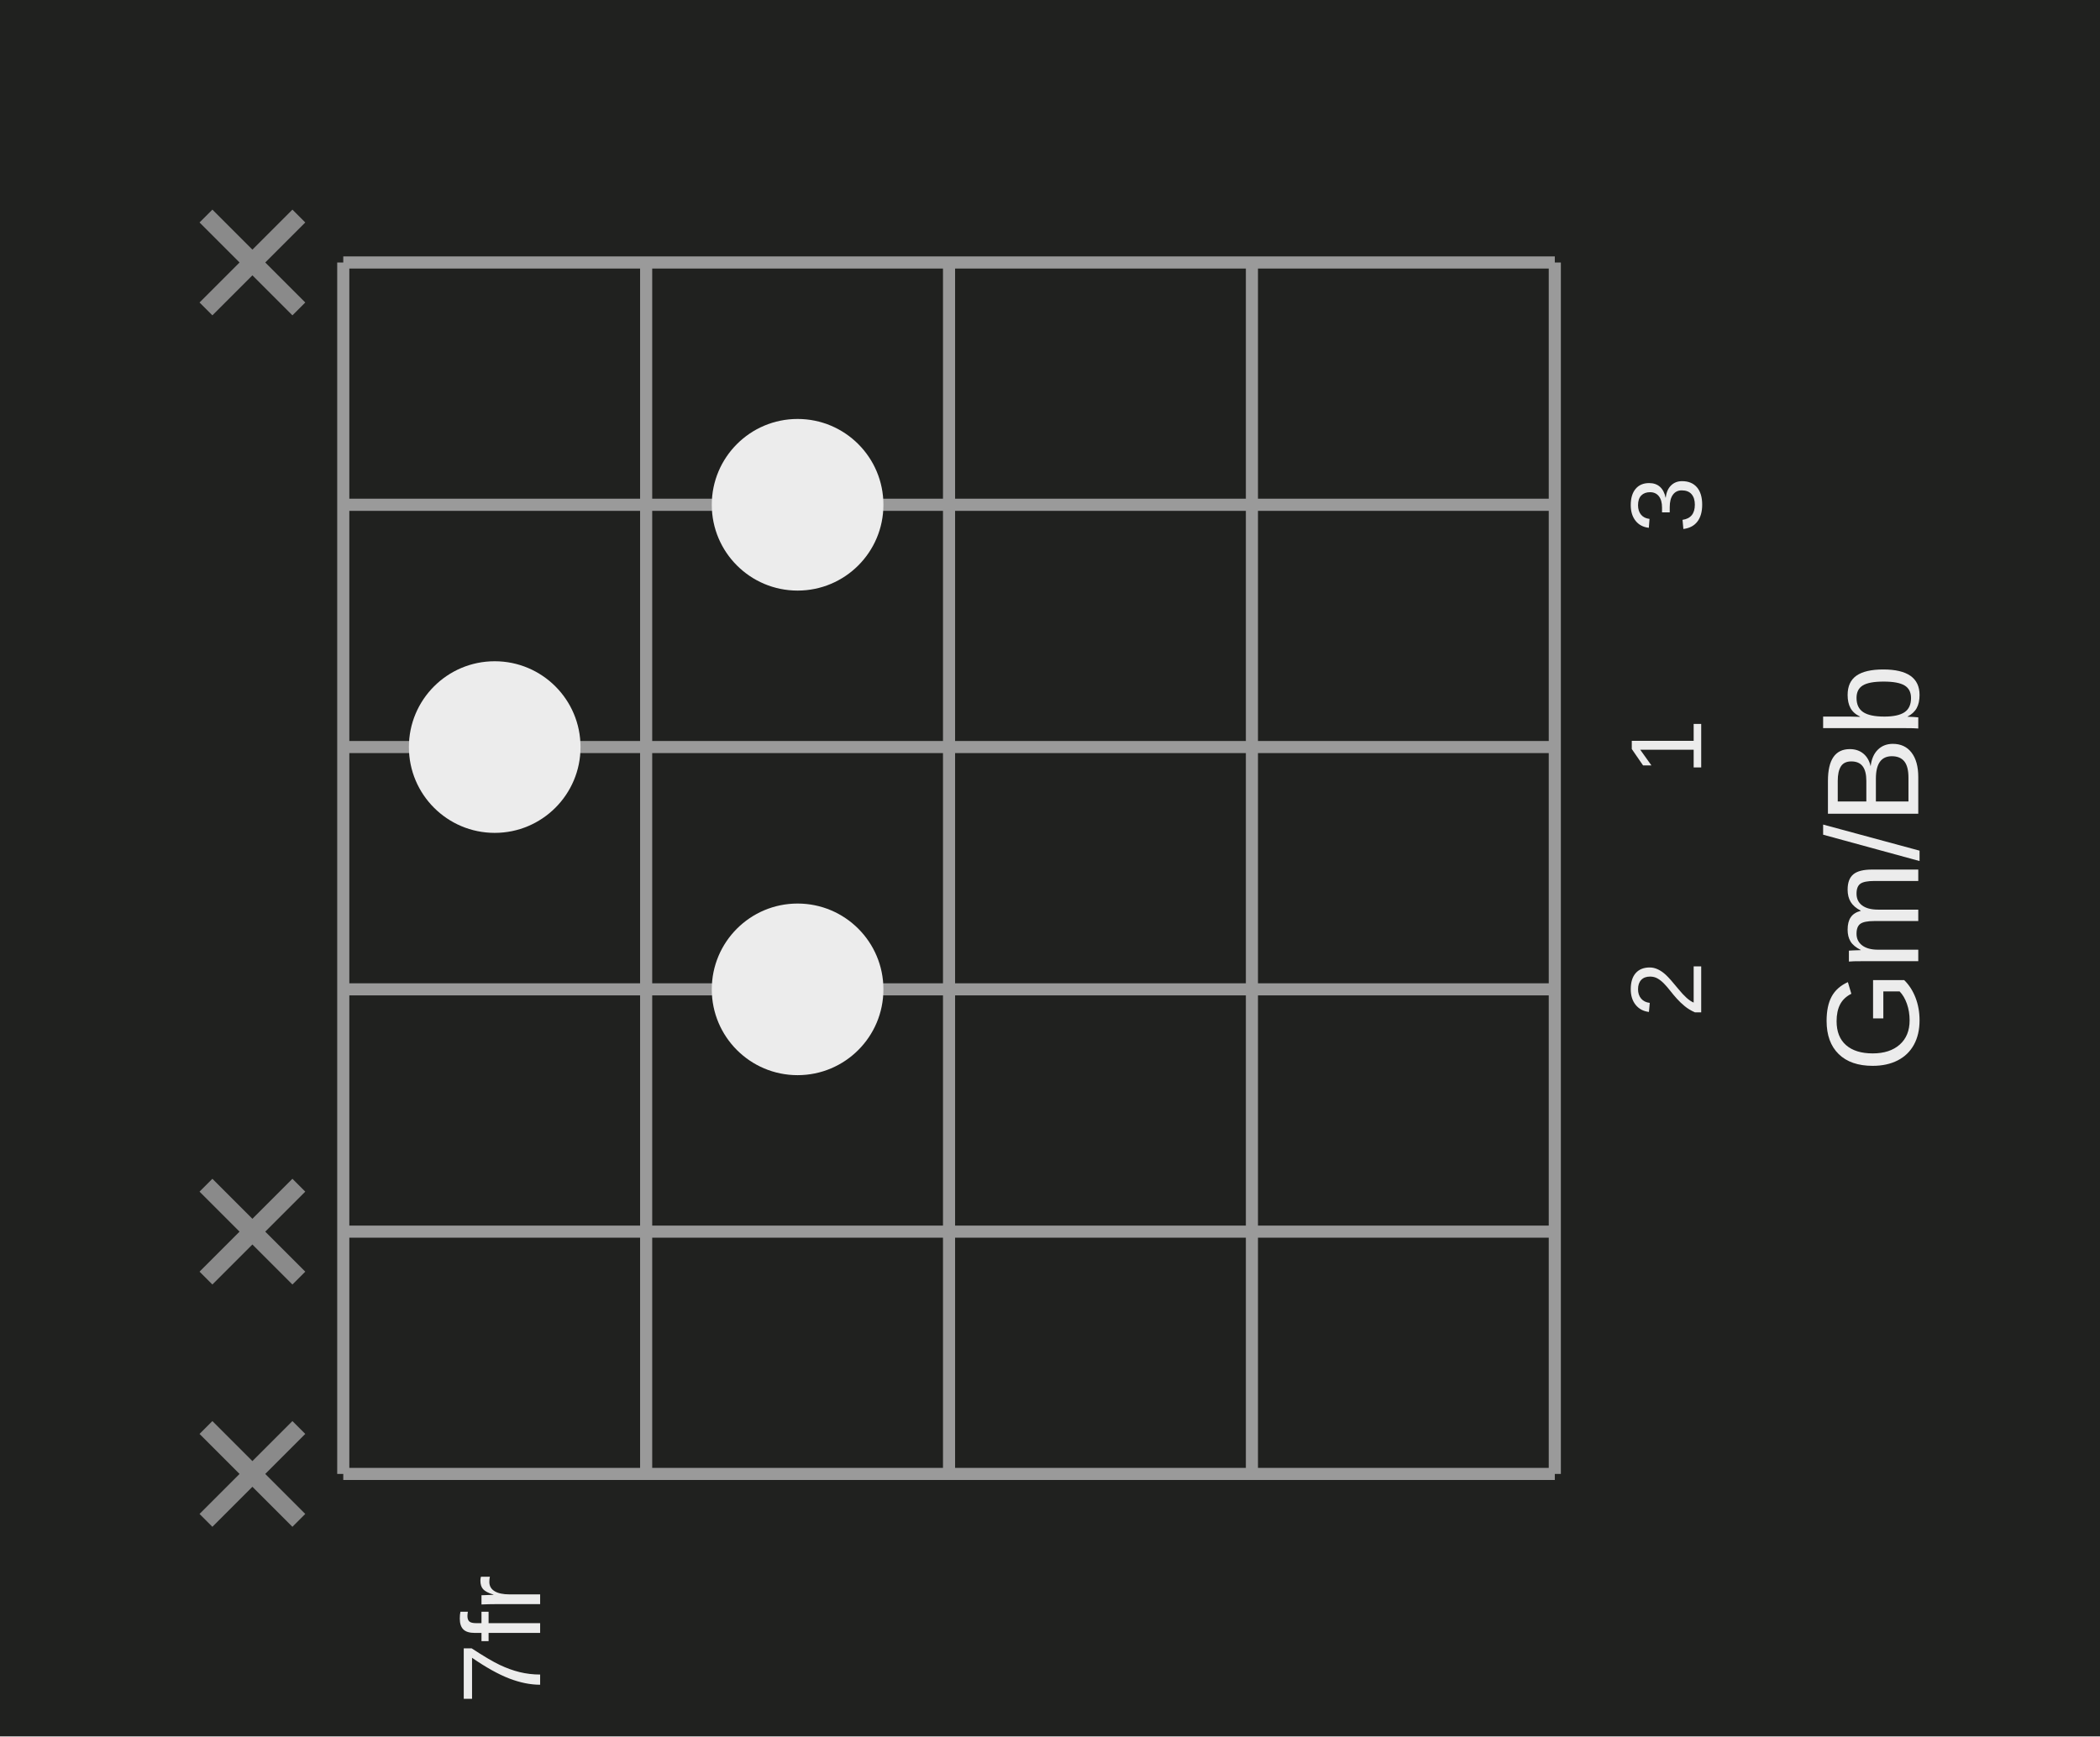
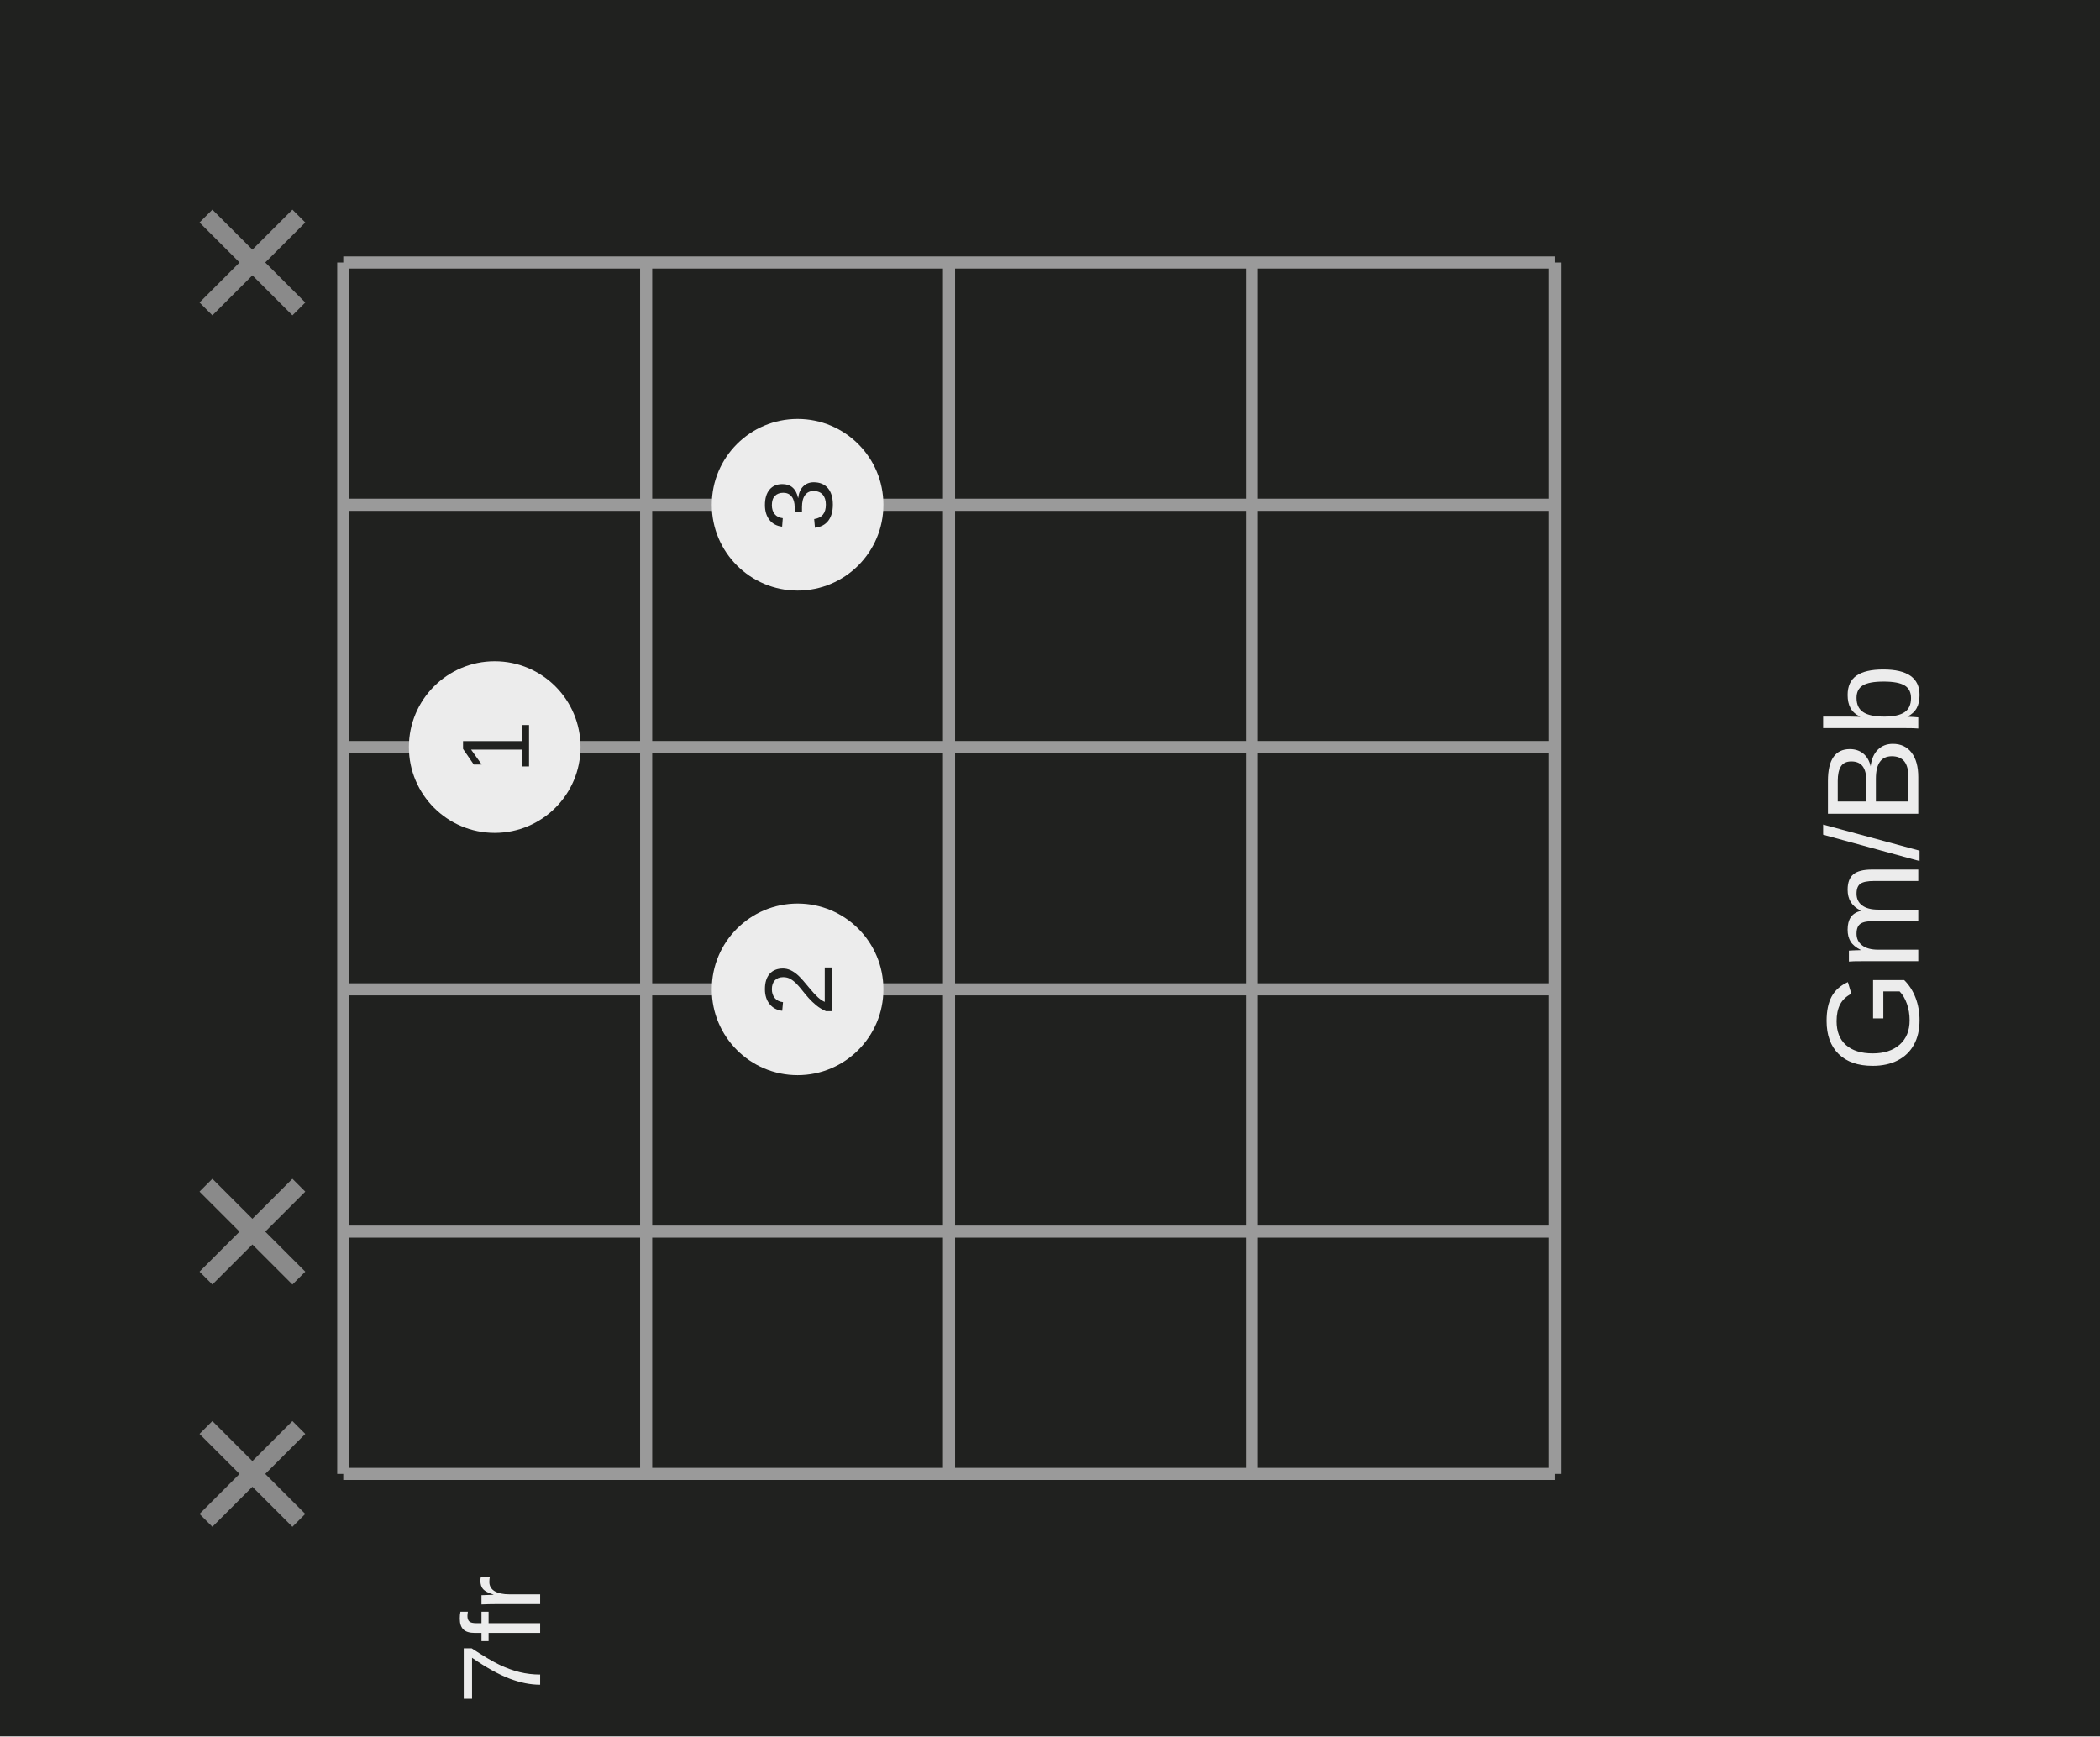
<svg xmlns="http://www.w3.org/2000/svg" viewBox="0 0 208 172" width="208" height="172">
  <rect width="208" height="172" fill="#20211f" />
  <g transform="translate(0 172) rotate(-90)">
    <path transform="translate(3.16 53.50) scale(0.00537)" d="M1036 -1263Q820 -933 731.0 -746.0Q642 -559 597.5 -377.0Q553 -195 553 0H365Q365 -270 479.5 -568.5Q594 -867 862 -1256H105V-1409H1036Z" fill="#ececec" />
    <path transform="translate(9.28 53.50) scale(0.00537)" d="M361 -951V0H181V-951H29V-1082H181V-1204Q181 -1352 246.0 -1417.0Q311 -1482 445 -1482Q520 -1482 572 -1470V-1333Q527 -1341 492 -1341Q423 -1341 392.0 -1306.0Q361 -1271 361 -1179V-1082H572V-951Z" fill="#ececec" />
    <path transform="translate(12.34 53.50) scale(0.00537)" d="M142 0V-830Q142 -944 136 -1082H306Q314 -898 314 -861H318Q361 -1000 417.0 -1051.0Q473 -1102 575 -1102Q611 -1102 648 -1092V-927Q612 -937 552 -937Q440 -937 381.0 -840.5Q322 -744 322 -564V0Z" fill="#ececec" />
    <line x1="26.00" y1="34.00" x2="26.00" y2="154.00" stroke="#9a9a9a" stroke-width="1.2" />
    <line x1="50.00" y1="34.00" x2="50.00" y2="154.00" stroke="#9a9a9a" stroke-width="1.2" />
    <line x1="74.00" y1="34.00" x2="74.00" y2="154.00" stroke="#9a9a9a" stroke-width="1.2" />
    <line x1="98.00" y1="34.00" x2="98.00" y2="154.00" stroke="#9a9a9a" stroke-width="1.2" />
    <line x1="122.00" y1="34.00" x2="122.00" y2="154.00" stroke="#9a9a9a" stroke-width="1.2" />
    <line x1="146.00" y1="34.00" x2="146.00" y2="154.00" stroke="#9a9a9a" stroke-width="1.2" />
    <line x1="26.00" y1="34.00" x2="146.00" y2="34.00" stroke="#9a9a9a" stroke-width="1.2" />
    <line x1="26.00" y1="64.00" x2="146.00" y2="64.00" stroke="#9a9a9a" stroke-width="1.2" />
    <line x1="26.00" y1="94.00" x2="146.00" y2="94.00" stroke="#9a9a9a" stroke-width="1.2" />
    <line x1="26.00" y1="124.00" x2="146.00" y2="124.00" stroke="#9a9a9a" stroke-width="1.2" />
    <line x1="26.00" y1="154.00" x2="146.00" y2="154.00" stroke="#9a9a9a" stroke-width="1.2" />
    <path d="M 21.40 20.40 L 30.60 29.60 M 21.40 29.60 L 30.60 20.40" stroke="#8a8a8a" stroke-width="1.8" fill="none" />
    <path d="M 45.40 20.40 L 54.60 29.60 M 45.40 29.60 L 54.60 20.40" stroke="#8a8a8a" stroke-width="1.8" fill="none" />
    <path d="M 141.40 20.40 L 150.60 29.60 M 141.40 29.60 L 150.60 20.40" stroke="#8a8a8a" stroke-width="1.8" fill="none" />
    <circle cx="74.00" cy="79.00" r="8.50" fill="#ececec" />
+     <path transform="translate(71.36 82.40) scale(0.00464)" d="M103 0V-127Q154 -244 227.5 -333.5Q301 -423 382.0 -495.5Q463 -568 542.5 -630.0Q622 -692 686.0 -754.0Q750 -816 789.5 -884.0Q829 -952 829 -1038Q829 -1154 761.0 -1218.0Q693 -1282 572 -1282Q457 -1282 382.5 -1219.5Q308 -1157 295 -1044L111 -1061Q131 -1230 254.5 -1330.0Q378 -1430 572 -1430Q785 -1430 899.5 -1329.5Q1014 -1229 1014 -1044Q1014 -962 976.5 -881.0Q939 -800 865.0 -719.0Q791 -638 582 -468Q467 -374 399.0 -298.5Q331 -223 301 -153H1036V0Z" fill="#20211f" />
    <circle cx="98.00" cy="49.00" r="8.50" fill="#ececec" />
+     <path transform="translate(95.36 52.40) scale(0.00464)" d="M156 0V-153H515V-1237L197 -1010V-1180L530 -1409H696V-153H1039V0Z" fill="#20211f" />
    <circle cx="122.00" cy="79.00" r="8.50" fill="#ececec" />
-     <path transform="translate(71.22 168.50) scale(0.00488)" d="M103 0V-127Q154 -244 227.5 -333.5Q301 -423 382.0 -495.5Q463 -568 542.5 -630.0Q622 -692 686.0 -754.0Q750 -816 789.5 -884.0Q829 -952 829 -1038Q829 -1154 761.0 -1218.0Q693 -1282 572 -1282Q457 -1282 382.5 -1219.5Q308 -1157 295 -1044L111 -1061Q131 -1230 254.5 -1330.0Q378 -1430 572 -1430Q785 -1430 899.5 -1329.5Q1014 -1229 1014 -1044Q1014 -962 976.5 -881.0Q939 -800 865.0 -719.0Q791 -638 582 -468Q467 -374 399.0 -298.5Q331 -223 301 -153H1036V0Z" fill="#ececec" />
-     <path transform="translate(95.22 168.50) scale(0.00488)" d="M156 0V-153H515V-1237L197 -1010V-1180L530 -1409H696V-153H1039V0Z" fill="#ececec" />
-     <path transform="translate(119.22 168.50) scale(0.00488)" d="M1049 -389Q1049 -194 925.0 -87.0Q801 20 571 20Q357 20 229.5 -76.5Q102 -173 78 -362L264 -379Q300 -129 571 -129Q707 -129 784.5 -196.0Q862 -263 862 -395Q862 -510 773.5 -574.5Q685 -639 518 -639H416V-795H514Q662 -795 743.5 -859.5Q825 -924 825 -1038Q825 -1151 758.5 -1216.5Q692 -1282 561 -1282Q442 -1282 368.5 -1221.0Q295 -1160 283 -1049L102 -1063Q122 -1236 245.5 -1333.0Q369 -1430 563 -1430Q775 -1430 892.5 -1331.5Q1010 -1233 1010 -1057Q1010 -922 934.5 -837.5Q859 -753 715 -723V-719Q873 -702 961.0 -613.0Q1049 -524 1049 -389Z" fill="#ececec" />
+     <path transform="translate(119.36 82.40) scale(0.00464)" d="M1049 -389Q1049 -194 925.0 -87.0Q801 20 571 20Q357 20 229.5 -76.5Q102 -173 78 -362L264 -379Q300 -129 571 -129Q707 -129 784.5 -196.0Q862 -263 862 -395Q862 -510 773.5 -574.5Q685 -639 518 -639H416V-795H514Q662 -795 743.5 -859.5Q825 -924 825 -1038Q825 -1151 758.5 -1216.5Q692 -1282 561 -1282Q442 -1282 368.5 -1221.0Q295 -1160 283 -1049L102 -1063Q122 -1236 245.5 -1333.0Q369 -1430 563 -1430Q775 -1430 892.5 -1331.5Q1010 -1233 1010 -1057Q1010 -922 934.5 -837.5Q859 -753 715 -723V-719Q873 -702 961.0 -613.0Q1049 -524 1049 -389Z" fill="#20211f" />
    <path transform="translate(65.77 190.00) scale(0.00635)" d="M103 -711Q103 -1054 287.0 -1242.0Q471 -1430 804 -1430Q1038 -1430 1184.0 -1351.0Q1330 -1272 1409 -1098L1227 -1044Q1167 -1164 1061.5 -1219.0Q956 -1274 799 -1274Q555 -1274 426.0 -1126.5Q297 -979 297 -711Q297 -444 434.0 -289.5Q571 -135 813 -135Q951 -135 1070.5 -177.0Q1190 -219 1264 -291V-545H843V-705H1440V-219Q1328 -105 1165.5 -42.5Q1003 20 813 20Q592 20 432.0 -68.0Q272 -156 187.5 -321.5Q103 -487 103 -711Z" fill="#ececec" />
    <path transform="translate(75.89 190.00) scale(0.00635)" d="M768 0V-686Q768 -843 725.0 -903.0Q682 -963 570 -963Q455 -963 388.0 -875.0Q321 -787 321 -627V0H142V-851Q142 -1040 136 -1082H306Q307 -1077 308.0 -1055.0Q309 -1033 310.5 -1004.5Q312 -976 314 -897H317Q375 -1012 450.0 -1057.0Q525 -1102 633 -1102Q756 -1102 827.5 -1053.0Q899 -1004 927 -897H930Q986 -1006 1065.5 -1054.0Q1145 -1102 1258 -1102Q1422 -1102 1496.5 -1013.0Q1571 -924 1571 -721V0H1393V-686Q1393 -843 1350.0 -903.0Q1307 -963 1195 -963Q1077 -963 1011.5 -875.5Q946 -788 946 -627V0Z" fill="#ececec" />
    <path transform="translate(86.71 190.00) scale(0.00635)" d="M0 20 411 -1484H569L162 20Z" fill="#ececec" />
    <path transform="translate(90.33 190.00) scale(0.00635)" d="M1258 -397Q1258 -209 1121.0 -104.5Q984 0 740 0H168V-1409H680Q1176 -1409 1176 -1067Q1176 -942 1106.0 -857.0Q1036 -772 908 -743Q1076 -723 1167.0 -630.5Q1258 -538 1258 -397ZM984 -1044Q984 -1158 906.0 -1207.0Q828 -1256 680 -1256H359V-810H680Q833 -810 908.5 -867.5Q984 -925 984 -1044ZM1065 -412Q1065 -661 715 -661H359V-153H730Q905 -153 985.0 -218.0Q1065 -283 1065 -412Z" fill="#ececec" />
    <path transform="translate(99.00 190.00) scale(0.00635)" d="M1053 -546Q1053 20 655 20Q532 20 450.5 -24.5Q369 -69 318 -168H316Q316 -137 312.0 -73.5Q308 -10 306 0H132Q138 -54 138 -223V-1484H318V-1061Q318 -996 314 -908H318Q368 -1012 450.5 -1057.0Q533 -1102 655 -1102Q860 -1102 956.5 -964.0Q1053 -826 1053 -546ZM864 -540Q864 -767 804.0 -865.0Q744 -963 609 -963Q457 -963 387.5 -859.0Q318 -755 318 -529Q318 -316 386.0 -214.5Q454 -113 607 -113Q743 -113 803.5 -213.5Q864 -314 864 -540Z" fill="#ececec" />
  </g>
</svg>
